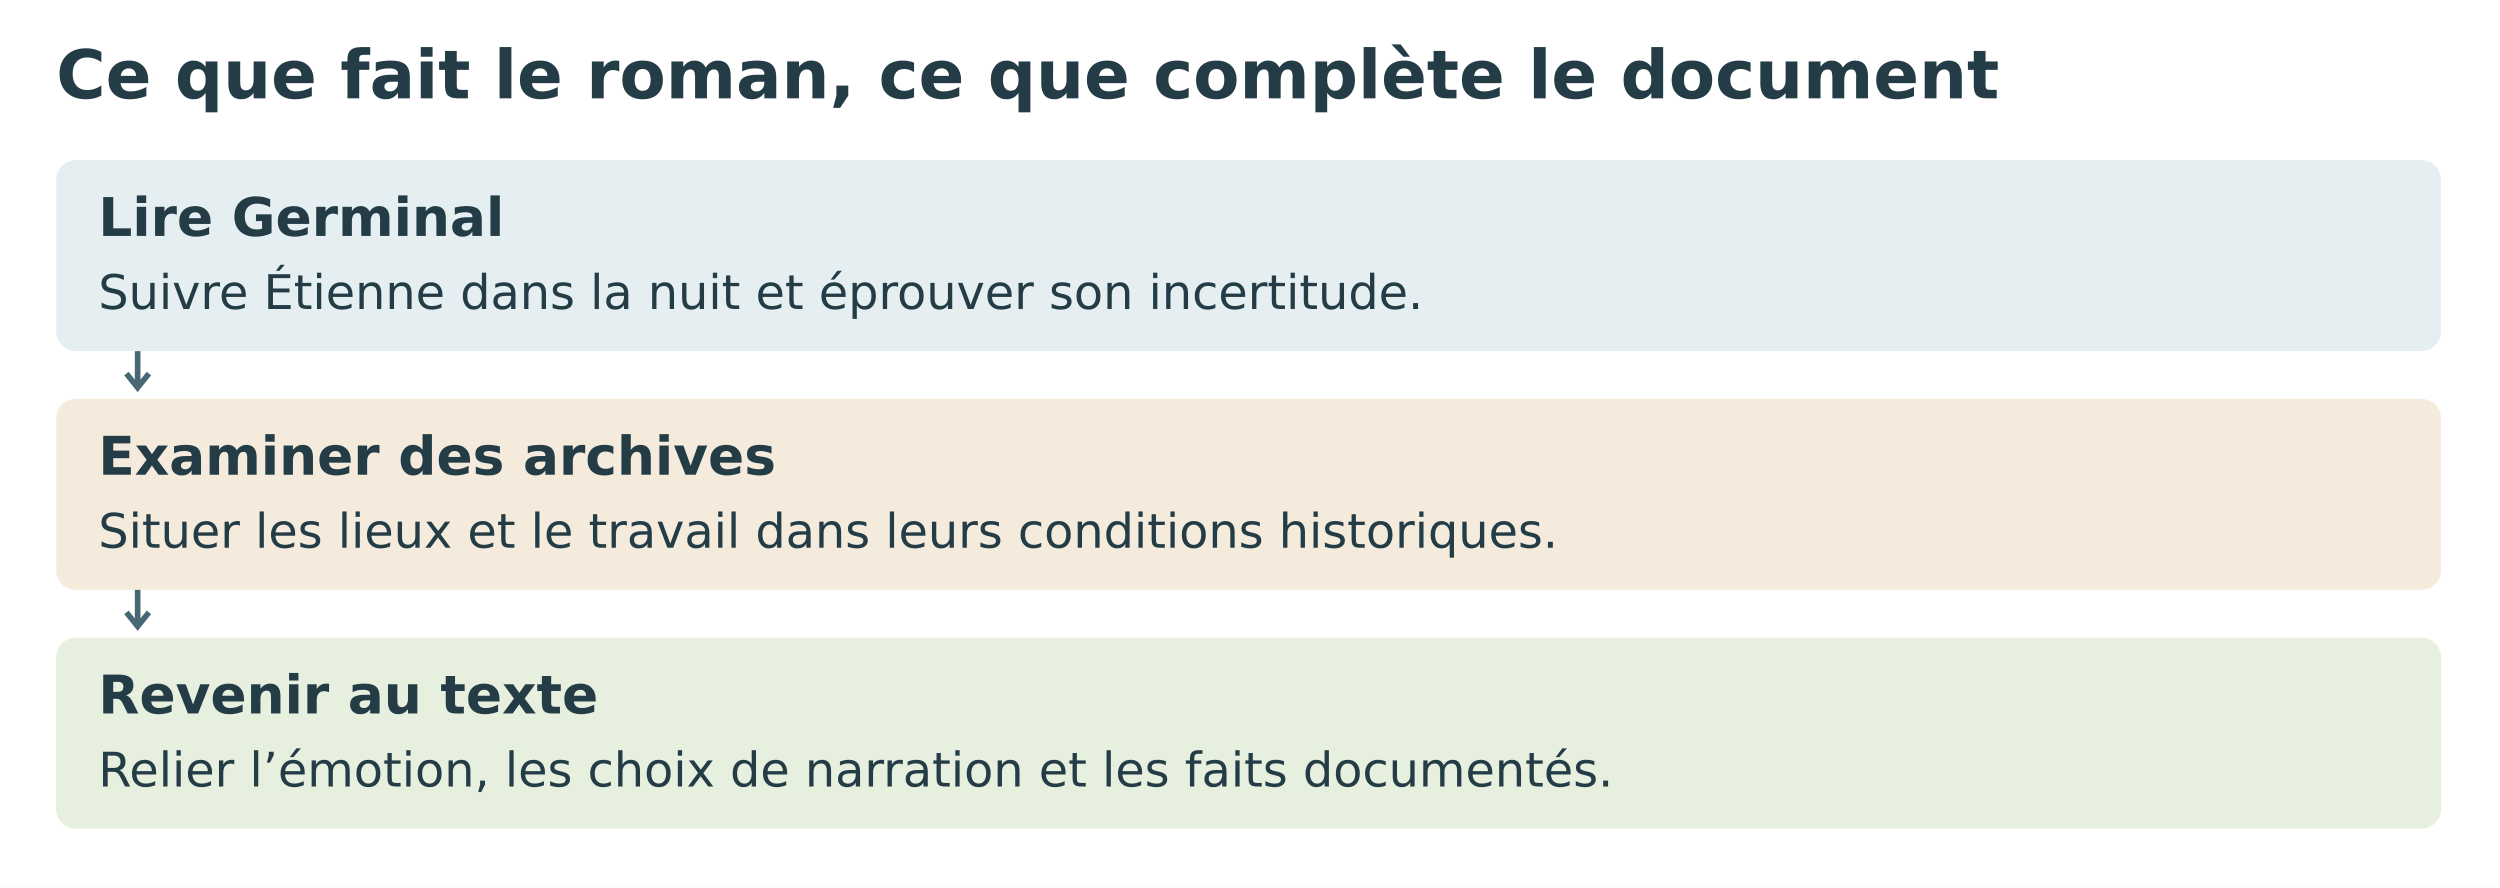
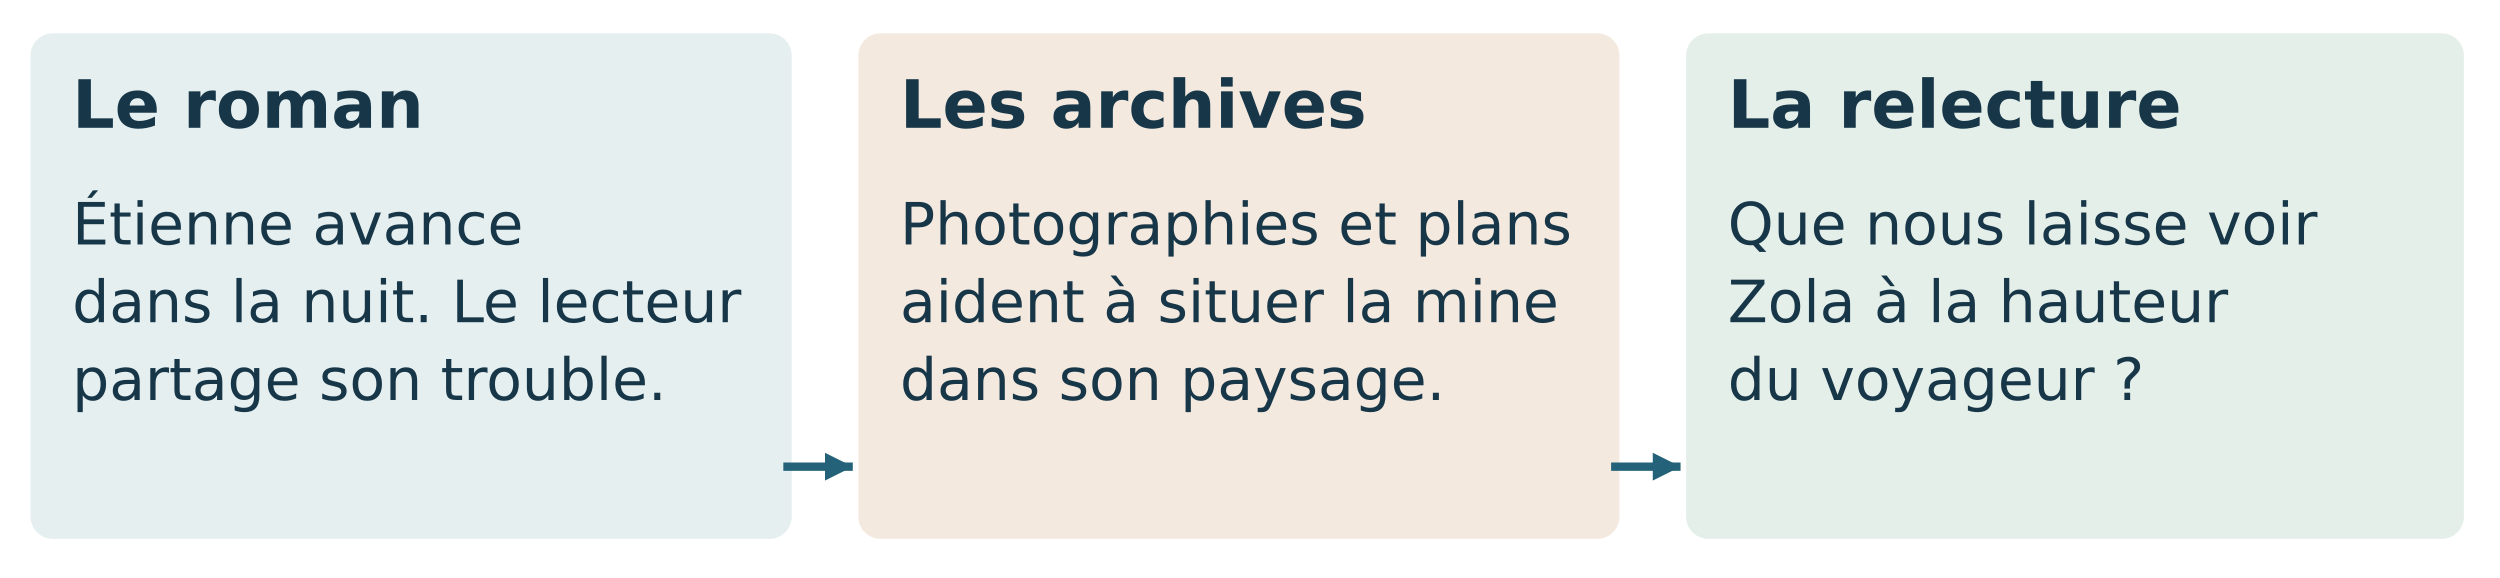
- <svg xmlns="http://www.w3.org/2000/svg" viewBox="0 0 890 316" role="img" aria-labelledby="titre desc">
-   <rect width="890" height="316" fill="white" />
+ <svg xmlns="http://www.w3.org/2000/svg" viewBox="0 0 900 208" role="img" aria-labelledby="titre description">
+   <rect x="0" y="0" width="900" height="208" rx="0" fill="#fff" />
  <g font-family="DejaVu Sans, sans-serif">
-     <text x="20" y="35" font-size="24" font-weight="bold" fill="#243c46">Ce que fait le roman, ce que complète le document</text>
-     <rect x="20" y="57" width="849" height="68" rx="7" fill="#e5eff1" />
-     <text x="35" y="84" font-size="19" font-weight="bold" fill="#243c46">Lire Germinal</text>
-     <text x="35" y="110" font-size="17" font-weight="normal" fill="#243c46">Suivre Étienne dans la nuit et éprouver son incertitude.</text>
-     <path d="M49 125 v13 m-4 -5 4 5 4 -5" fill="none" stroke="#476772" stroke-width="2" />
-     <rect x="20" y="142" width="849" height="68" rx="7" fill="#f4ebdd" />
-     <text x="35" y="169" font-size="19" font-weight="bold" fill="#243c46">Examiner des archives</text>
-     <text x="35" y="195" font-size="17" font-weight="normal" fill="#243c46">Situer les lieux et le travail dans leurs conditions historiques.</text>
-     <path d="M49 210 v13 m-4 -5 4 5 4 -5" fill="none" stroke="#476772" stroke-width="2" />
-     <rect x="20" y="227" width="849" height="68" rx="7" fill="#e7efdf" />
-     <text x="35" y="254" font-size="19" font-weight="bold" fill="#243c46">Revenir au texte</text>
-     <text x="35" y="280" font-size="17" font-weight="normal" fill="#243c46">Relier l’émotion, les choix de narration et les faits documentés.</text>
+     <rect x="11" y="12" width="274" height="182" rx="8" fill="#e5eff0" />
+     <rect x="309" y="12" width="274" height="182" rx="8" fill="#f4e9df" />
+     <rect x="607" y="12" width="280" height="182" rx="8" fill="#e5efea" />
+     <text x="26" y="46" font-size="24" font-weight="bold" fill="#173749">Le roman</text>
+     <text x="26" y="88" font-size="21" font-weight="normal" fill="#173749">Étienne avance</text>
+     <text x="26" y="116" font-size="21" font-weight="normal" fill="#173749">dans la nuit. Le lecteur</text>
+     <text x="26" y="144" font-size="21" font-weight="normal" fill="#173749">partage son trouble.</text>
+     <text x="324" y="46" font-size="24" font-weight="bold" fill="#173749">Les archives</text>
+     <text x="324" y="88" font-size="21" font-weight="normal" fill="#173749">Photographies et plans</text>
+     <text x="324" y="116" font-size="21" font-weight="normal" fill="#173749">aident à situer la mine</text>
+     <text x="324" y="144" font-size="21" font-weight="normal" fill="#173749">dans son paysage.</text>
+     <text x="622" y="46" font-size="24" font-weight="bold" fill="#173749">La relecture</text>
+     <text x="622" y="88" font-size="21" font-weight="normal" fill="#173749">Que nous laisse voir</text>
+     <text x="622" y="116" font-size="21" font-weight="normal" fill="#173749">Zola à la hauteur</text>
+     <text x="622" y="144" font-size="21" font-weight="normal" fill="#173749">du voyageur ?</text>
+     <path d="M282 168 L307 168" fill="none" stroke="#236278" stroke-width="3" />
+     <polygon points="297.0,173.0 307.0,168.0 297.0,163.0" fill="#236278" />
+     <path d="M580 168 L605 168" fill="none" stroke="#236278" stroke-width="3" />
+     <polygon points="595.0,173.0 605.0,168.0 595.0,163.0" fill="#236278" />
  </g>
</svg>
